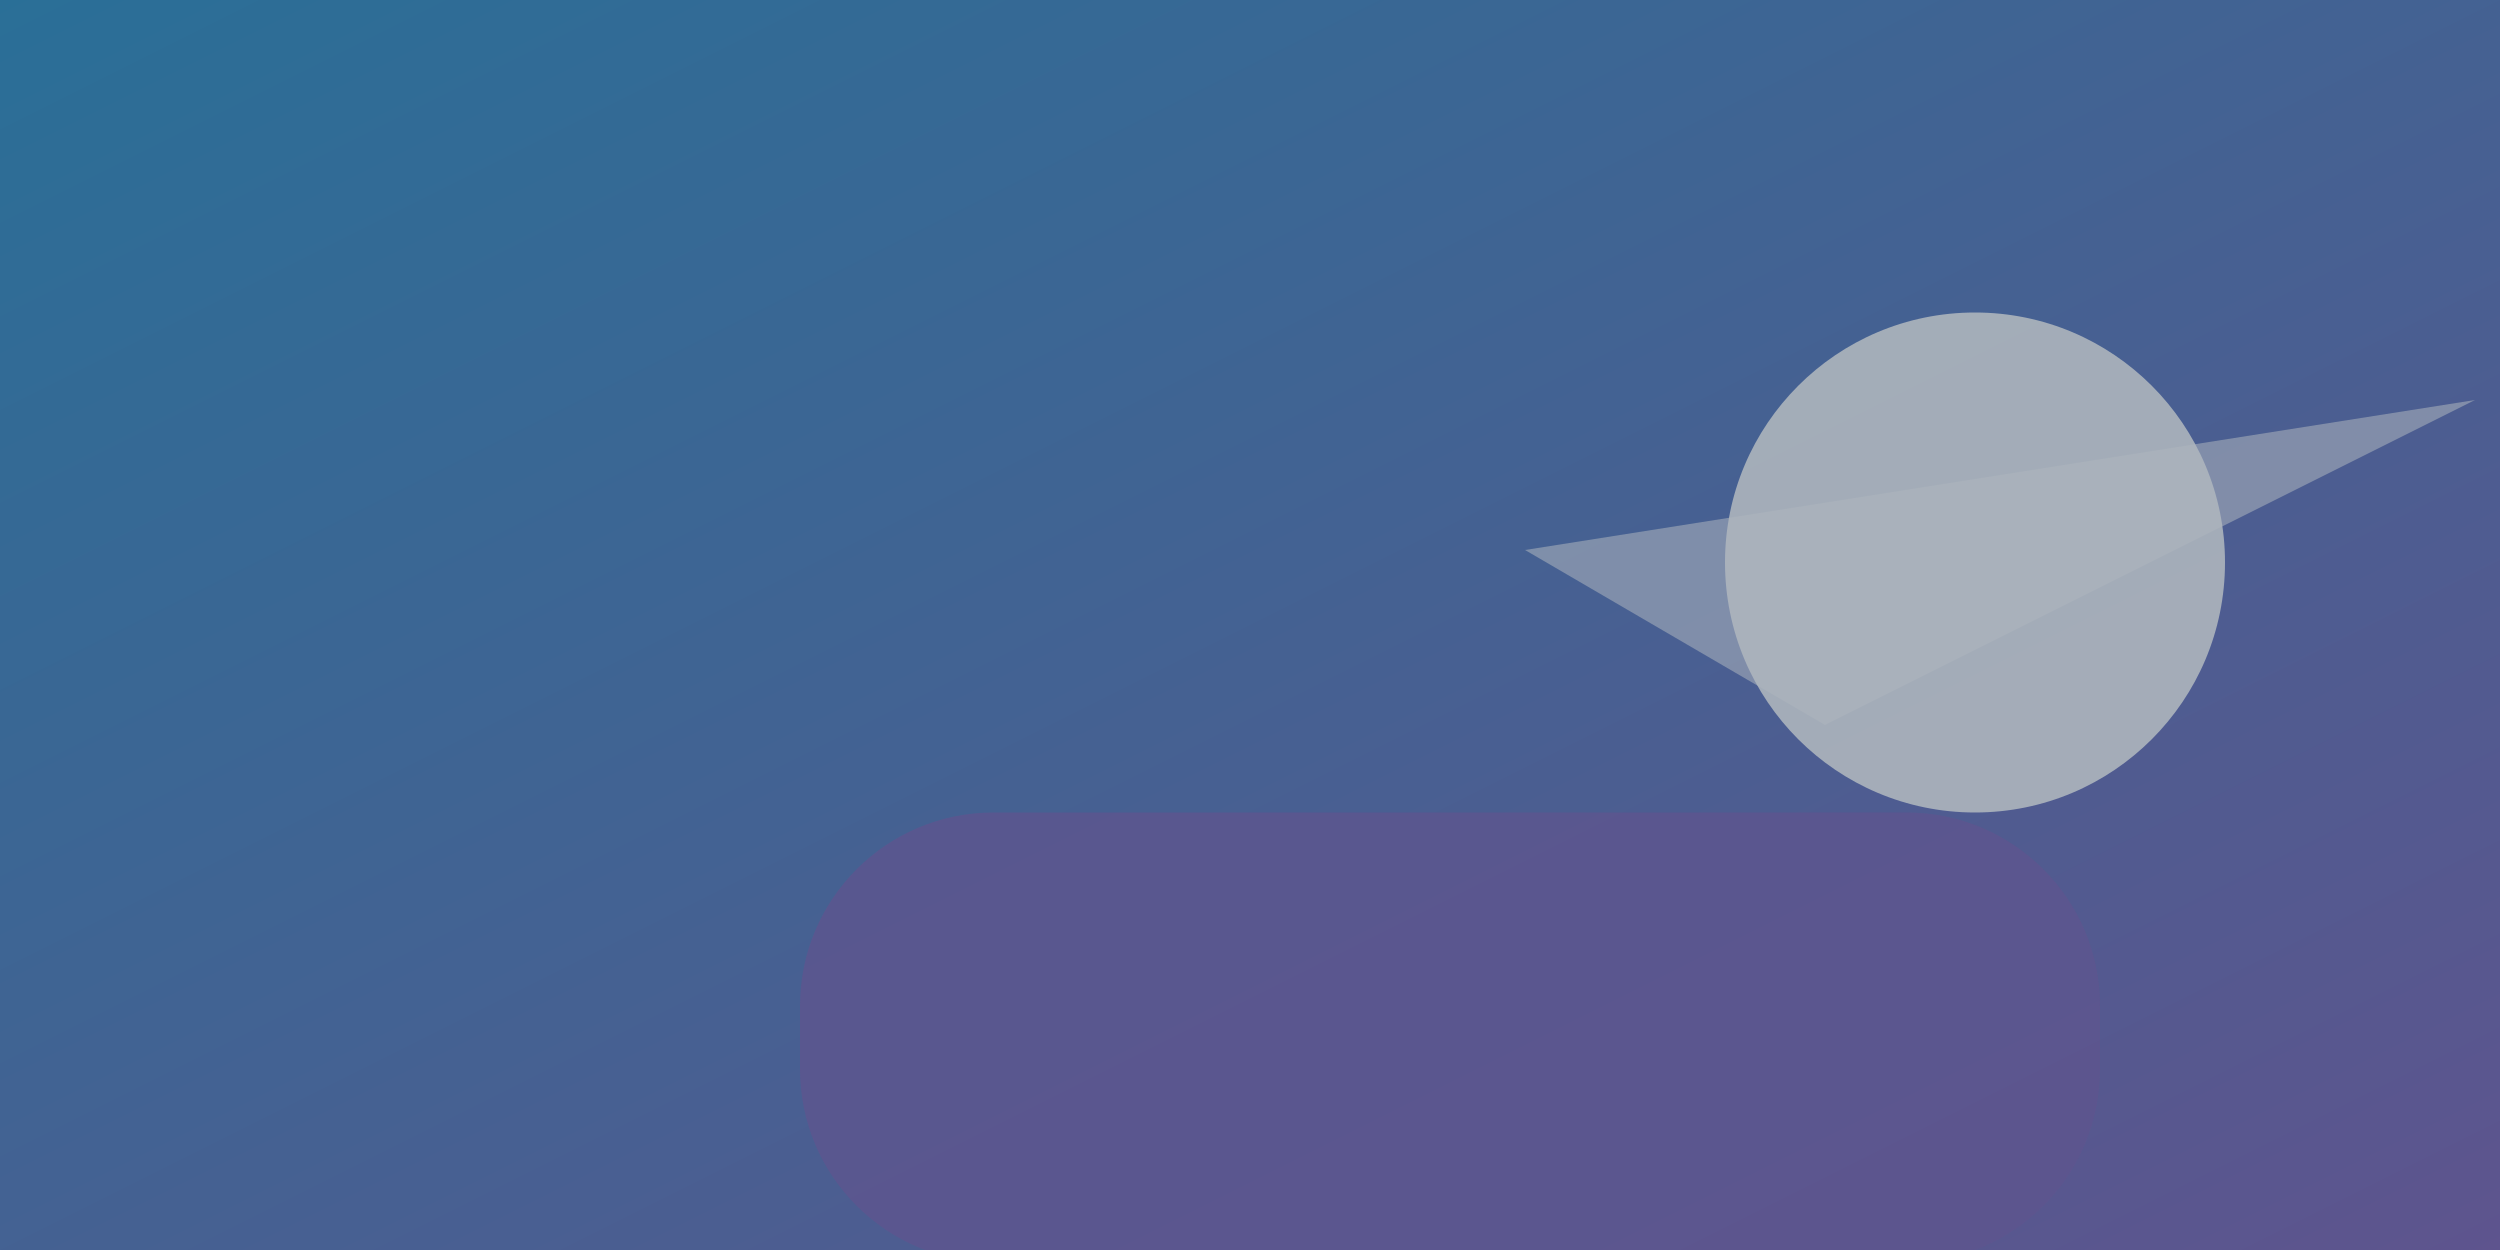
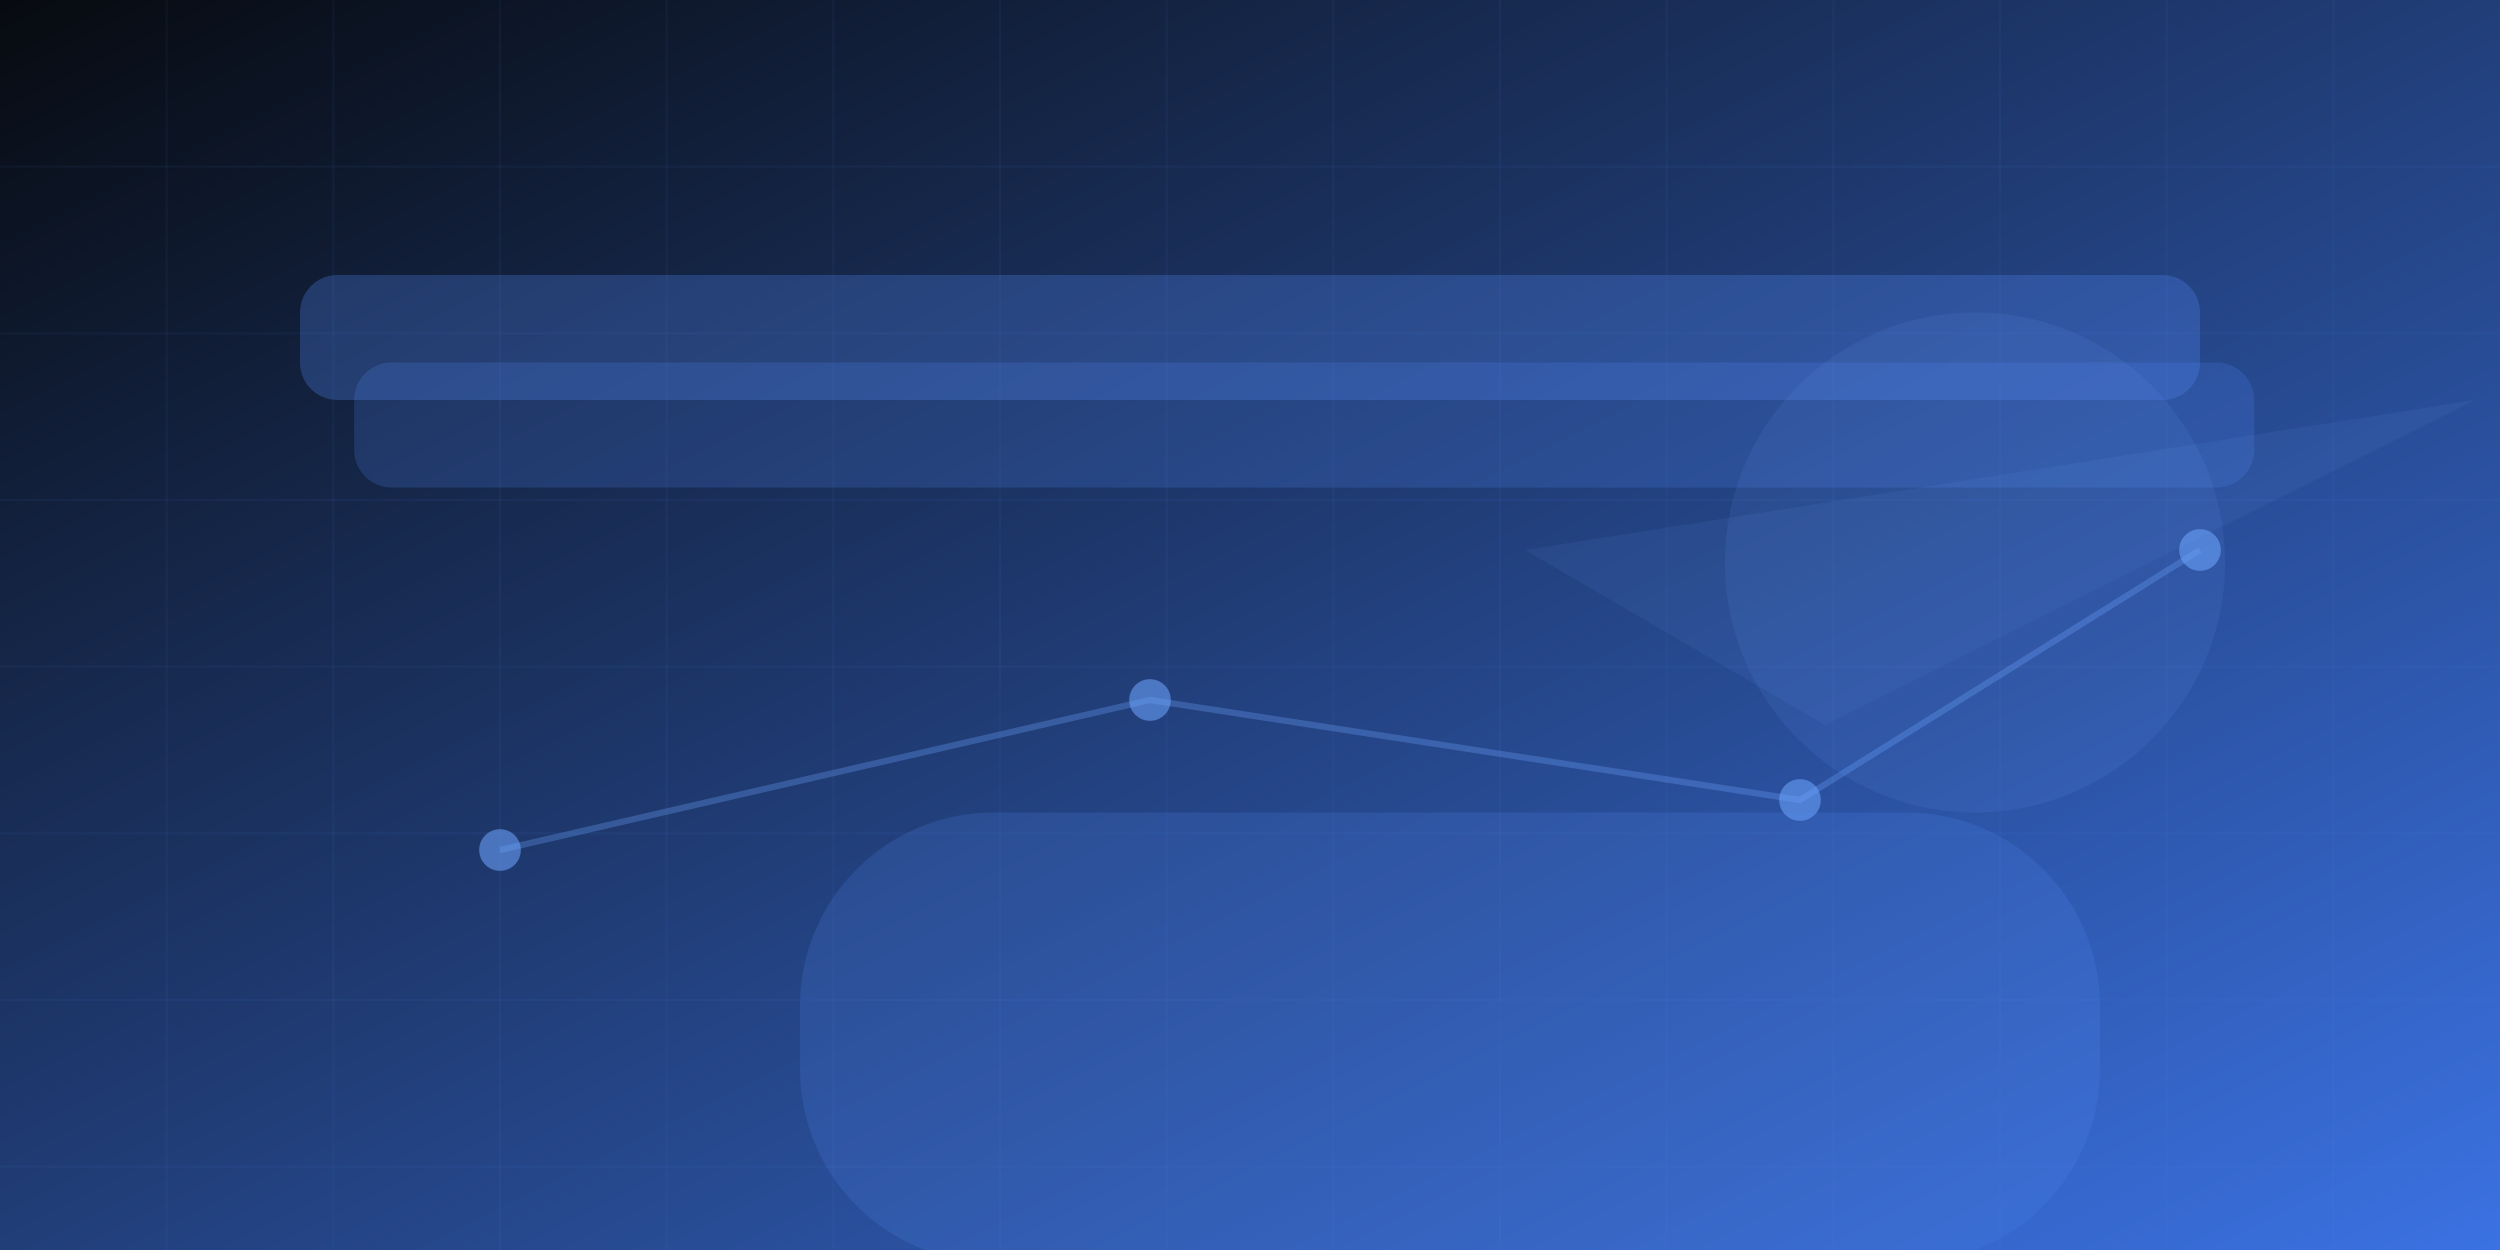
<svg xmlns="http://www.w3.org/2000/svg" width="1200" height="600" viewBox="0 0 1200 600" role="img" aria-labelledby="title desc">
  <defs>
    <linearGradient id="bg" x1="0" y1="0" x2="1" y2="1">
-       <stop offset="0%" stop-color="#2A6F97" />
-       <stop offset="100%" stop-color="#5E548E" />
+       <stop offset="0%" stop-color="#070A0F" />
+       <stop offset="100%" stop-color="#3b72e3" />
    </linearGradient>
  </defs>
-   <rect width="1200" height="600" fill="url(#bg)" opacity="1" />
-   <rect x="384.00" y="390.00" width="624.00" height="216.00" rx="92.88" fill="#5E548E" opacity="0.78" />
-   <circle cx="948.00" cy="270.00" r="120.00" fill="#ADB5BD" opacity="0.90" />
-   <path d="M 732.00 264.00 L 876.00 348.00 L 1188.00 192.00 Z" fill="#ADB5BD" opacity="0.55" />
+   <rect width="1200" height="600" fill="url(#bg)" />
+   <path d="M 80 0 L 80 600" stroke="#5188f5" stroke-width="1" opacity="0.06" />
+   <path d="M 160 0 L 160 600" stroke="#5188f5" stroke-width="1" opacity="0.06" />
+   <path d="M 240 0 L 240 600" stroke="#5188f5" stroke-width="1" opacity="0.06" />
+   <path d="M 320 0 L 320 600" stroke="#5188f5" stroke-width="1" opacity="0.06" />
+   <path d="M 400 0 L 400 600" stroke="#5188f5" stroke-width="1" opacity="0.06" />
+   <path d="M 480 0 L 480 600" stroke="#5188f5" stroke-width="1" opacity="0.06" />
+   <path d="M 560 0 L 560 600" stroke="#5188f5" stroke-width="1" opacity="0.06" />
+   <path d="M 640 0 L 640 600" stroke="#5188f5" stroke-width="1" opacity="0.06" />
+   <path d="M 720 0 L 720 600" stroke="#5188f5" stroke-width="1" opacity="0.06" />
+   <path d="M 800 0 L 800 600" stroke="#5188f5" stroke-width="1" opacity="0.06" />
+   <path d="M 880 0 L 880 600" stroke="#5188f5" stroke-width="1" opacity="0.06" />
+   <path d="M 960 0 L 960 600" stroke="#5188f5" stroke-width="1" opacity="0.06" />
+   <path d="M 1040 0 L 1040 600" stroke="#5188f5" stroke-width="1" opacity="0.06" />
+   <path d="M 1120 0 L 1120 600" stroke="#5188f5" stroke-width="1" opacity="0.06" />
+   <path d="M 0 80 L 1200 80" stroke="#5188f5" stroke-width="1" opacity="0.06" />
+   <path d="M 0 160 L 1200 160" stroke="#5188f5" stroke-width="1" opacity="0.06" />
+   <path d="M 0 240 L 1200 240" stroke="#5188f5" stroke-width="1" opacity="0.06" />
+   <path d="M 0 320 L 1200 320" stroke="#5188f5" stroke-width="1" opacity="0.06" />
+   <path d="M 0 400 L 1200 400" stroke="#5188f5" stroke-width="1" opacity="0.06" />
+   <path d="M 0 480 L 1200 480" stroke="#5188f5" stroke-width="1" opacity="0.06" />
+   <path d="M 0 560 L 1200 560" stroke="#5188f5" stroke-width="1" opacity="0.06" />
+   <rect x="144.00" y="132.00" width="912.00" height="60.00" rx="18" fill="#5188f5" opacity="0.28" />
+   <rect x="170.00" y="174.00" width="912.00" height="60.00" rx="18" fill="#5188f5" opacity="0.20" />
+   <path d="M 240.00 408.00 L 552.00 336.00 L 864.00 384.00 L 1056.00 264.00" fill="none" stroke="#6ea5ff" stroke-width="3" opacity="0.30" />
+   <circle cx="240.00" cy="408.00" r="10" fill="#6ea5ff" opacity="0.55" />
+   <circle cx="552.00" cy="336.00" r="10" fill="#6ea5ff" opacity="0.55" />
+   <circle cx="864.00" cy="384.00" r="10" fill="#6ea5ff" opacity="0.55" />
+   <circle cx="1056.00" cy="264.00" r="10" fill="#6ea5ff" opacity="0.55" />
+   <rect x="384.00" y="390.00" width="624.00" height="216.00" rx="92.88" fill="#5188f5" opacity="0.18" />
+   <circle cx="948.00" cy="270.00" r="120.00" fill="#6ea5ff" opacity="0.10" />
+   <path d="M 732.00 264.00 L 876.00 348.00 L 1188.00 192.00 Z" fill="#6ea5ff" opacity="0.08" />
</svg>
